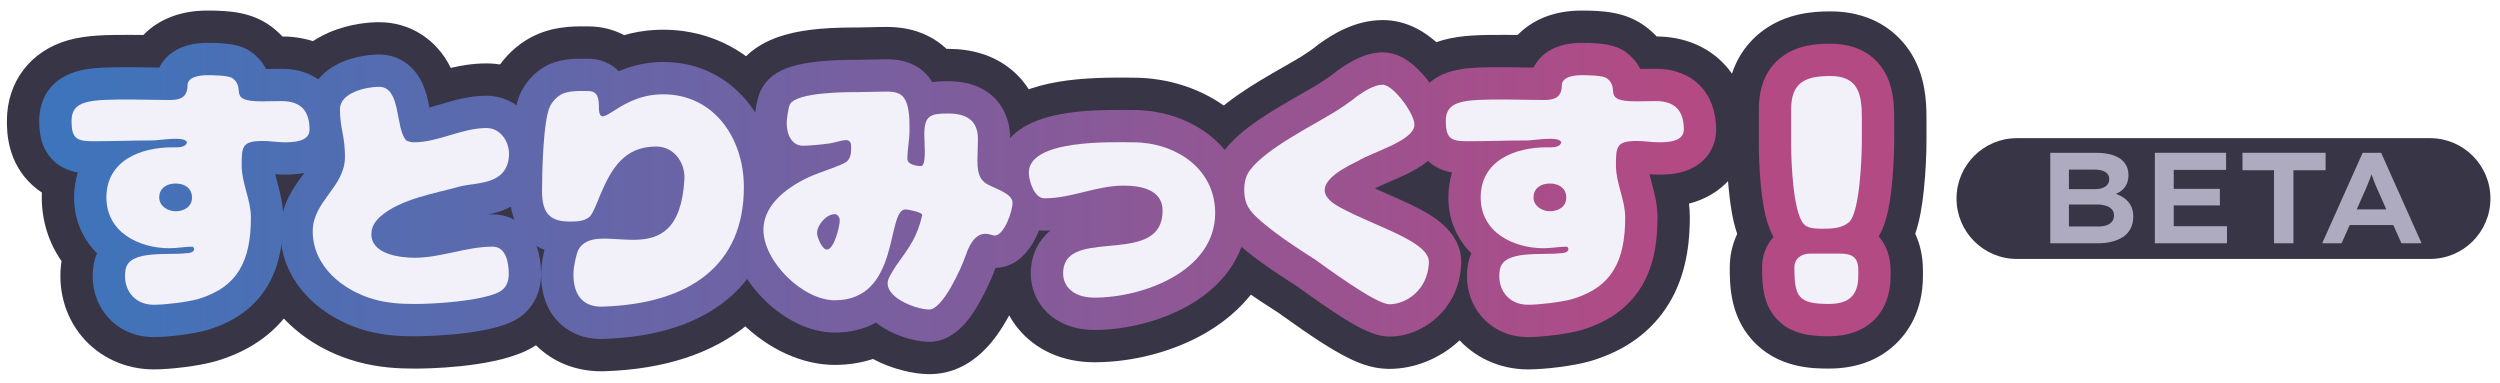
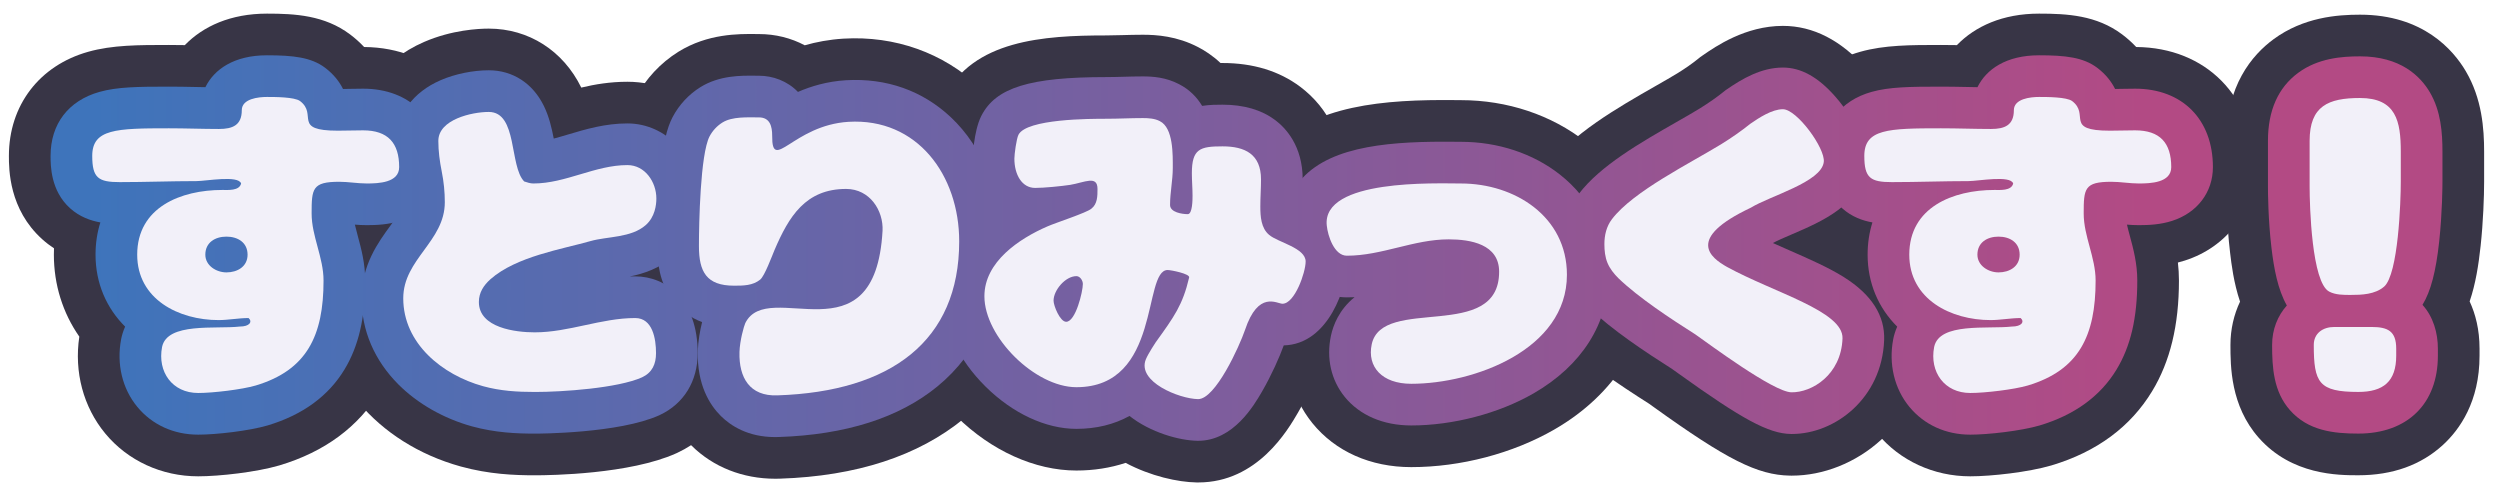
- <svg xmlns="http://www.w3.org/2000/svg" xmlns:xlink="http://www.w3.org/1999/xlink" id="_レイヤー_1" viewBox="0 0 1934.191 295.66">
+ <svg xmlns="http://www.w3.org/2000/svg" xmlns:xlink="http://www.w3.org/1999/xlink" id="_レイヤー_1" viewBox="0 0 1500 295.66">
  <defs>
    <style>.cls-1{fill:url(#_名称未設定グラデーション_11-5);}.cls-2{fill:#f2f0f9;}.cls-3{fill:url(#_名称未設定グラデーション_50);}.cls-4{fill:url(#_名称未設定グラデーション_11);}.cls-5{fill:url(#_名称未設定グラデーション_11-6);}.cls-6{fill:#aeabc0;}.cls-7{fill:url(#_名称未設定グラデーション_11-2);}.cls-8{fill:url(#_名称未設定グラデーション_11-3);}.cls-9{fill:#383546;}.cls-10{fill:url(#_名称未設定グラデーション_11-4);}</style>
    <linearGradient id="_名称未設定グラデーション_11" x1="55.342" y1="146.983" x2="1302.744" y2="146.983" gradientUnits="userSpaceOnUse">
      <stop offset="0" stop-color="#3e74bb" />
      <stop offset=".994" stop-color="#b34a84" />
    </linearGradient>
    <linearGradient id="_名称未設定グラデーション_11-2" y1="151.173" x2="1302.744" y2="151.173" xlink:href="#_名称未設定グラデーション_11" />
    <linearGradient id="_名称未設定グラデーション_11-3" x1="55.342" y1="153.823" x2="1302.744" y2="153.823" xlink:href="#_名称未設定グラデーション_11" />
    <linearGradient id="_名称未設定グラデーション_11-4" x1="55.342" y1="155.159" x2="1302.744" y2="155.159" xlink:href="#_名称未設定グラデーション_11" />
    <linearGradient id="_名称未設定グラデーション_11-5" x1="55.356" y1="170.148" x2="1302.739" y2="170.148" xlink:href="#_名称未設定グラデーション_11" />
    <linearGradient id="_名称未設定グラデーション_11-6" x1="55.334" y1="150.459" x2="1302.748" y2="150.459" xlink:href="#_名称未設定グラデーション_11" />
    <linearGradient id="_名称未設定グラデーション_50" x1="1385.771" y1="146.982" x2="1440.474" y2="146.982" gradientUnits="userSpaceOnUse">
      <stop offset="0" stop-color="#b34a84" />
      <stop offset="1" stop-color="#b34a84" />
    </linearGradient>
  </defs>
  <path d="M144.661,110.091c-1.635-5.11-21.052-1.431-26.775-1.431-15.329,0-30.658.613-45.988.613-12.876,0-16.556-2.453-16.556-15.738,0-16.148,14.308-16.556,45.988-16.556,10.016,0,20.03.408,30.046.408,8.176,0,13.694-2.248,13.694-11.241,0-6.949,10.015-7.972,15.125-7.972,4.496,0,16.556,0,19.825,2.453,10.833,8.176-4.905,17.782,22.688,17.782,4.906,0,10.016-.205,15.125-.205,14.921,0,21.666,7.562,21.666,22.075,0,9.401-12.468,9.81-19.417,9.81-5.519,0-11.037-1.022-16.556-1.022-16.148,0-16.556,4.088-16.556,19.009,0,13.694,7.153,26.366,7.153,40.265,0,33.111-10.016,53.755-40.674,62.953-8.38,2.452-25.754,4.496-34.542,4.496-15.534,0-24.527-12.672-21.666-27.593,3.066-14.92,32.09-10.628,46.602-12.264,5.928,0,7.767-2.861,5.314-5.109-5.928,0-12.264,1.227-17.986,1.227-23.914,0-48.85-12.468-48.85-39.243,0-28.41,26.162-38.835,51.098-38.835,3.271,0,10.22.613,11.241-3.883ZM135.872,163.436c6.541,0,12.673-3.475,12.673-10.628,0-7.358-5.928-10.833-12.673-10.833s-12.672,3.475-12.672,10.833c0,6.54,6.54,10.628,12.672,10.628Z" />
  <path d="M320.847,199.409c20.439,0,39.856-8.584,60.296-8.584,10.424,0,12.468,12.468,12.468,21.053,0,6.54-2.249,11.65-8.381,14.512-14.512,6.54-48.031,8.788-64.179,8.788-10.832,0-20.848-.612-31.271-3.475-24.322-6.744-47.828-25.549-47.828-52.732,0-23.505,24.936-34.134,24.936-57.639,0-6.132-.613-12.264-1.84-18.395s-2.044-12.263-2.044-18.395c0-12.877,20.234-17.374,30.25-17.374,17.373,0,12.264,32.499,21.257,41.696,1.839.613,3.679,1.227,5.519,1.227,19.417,0,36.995-11.037,56.412-11.037,10.628,0,17.373,10.22,17.373,20.03,0,3.883-.817,11.037-6.336,15.942-8.789,7.767-23.097,6.745-33.111,9.606-17.169,4.905-44.558,9.197-60.092,22.892-4.088,3.68-6.949,7.972-6.949,13.694,0,15.534,22.074,18.19,33.52,18.19Z" />
  <path d="M447.161,193.89c13.694-27.797,77.873,23.914,82.369-55.39.613-12.059-7.562-25.141-21.869-25.141-24.323,0-34.338,16.557-42.923,36.587-1.635,3.883-5.927,15.533-8.584,17.781-4.497,3.68-10.22,3.68-15.738,3.68-16.556,0-21.053-8.38-21.053-23.71,0-13.694.818-54.98,6.337-65.814,1.839-3.475,4.496-6.336,7.767-8.38,5.928-3.68,15.125-3.066,21.87-3.066s7.971,5.519,7.971,11.037c-.204,22.483,12.673-6.336,45.784-8.38,41.286-2.453,66.427,32.09,66.427,71.741,0,59.683-40.878,90.137-109.144,92.385-16.556.613-23.097-10.628-22.688-25.957.204-6.949,2.657-15.534,3.475-17.374Z" />
  <path d="M693.452,205.337c11.037-15.329,16.148-22.278,20.03-38.834.613-2.249-11.037-4.497-12.876-4.497-15.125,0-3.68,70.311-54.777,70.311-24.731,0-55.185-30.045-55.185-54.572,0-20.644,20.848-34.542,37.812-41.9,5.109-2.248,23.505-8.176,26.366-10.628,3.679-2.861,3.679-7.562,3.679-11.855,0-8.38-7.767-3.883-16.351-2.452-5.519.817-15.534,1.84-21.053,1.84-7.972,0-12.468-7.972-12.468-17.578,0-2.657,1.227-11.854,2.452-14.308,4.906-9.606,43.127-9.606,52.733-9.606,7.358,0,14.512-.408,21.87-.408,3.271,0,7.153.204,10.22,1.839,8.176,4.088,7.767,20.235,7.767,28.002,0,7.562-1.635,14.716-1.635,22.278,0,4.497,7.357,5.519,10.628,5.519,2.861,0,2.861-8.993,2.861-11.037,0-4.496-.408-8.993-.408-13.489,0-14.717,4.905-16.148,18.395-16.148s23.097,4.701,23.097,19.826c0,5.314-.409,10.833-.409,16.148,0,6.132.409,13.081,5.314,17.169,5.314,4.496,21.87,7.767,21.87,15.942,0,6.54-6.541,25.345-13.898,25.345-3.271,0-14.513-8.176-22.483,15.737-3.271,9.606-17.782,41.696-28.206,41.492-11.241-.205-36.791-10.424-31.271-23.914,1.431-3.475,5.927-10.22,5.927-10.22ZM639.697,193.073c5.723,0,10.016-18.19,10.016-22.688,0-2.044-1.636-4.701-3.884-4.701-6.541,0-13.694,8.381-13.694,14.717,0,3.065,3.884,12.672,7.562,12.672Z" />
  <path d="M869.229,143.61c-21.052,0-40.06,9.812-61.112,9.812-7.562,0-11.446-11.855-12.06-18.191-2.861-28.001,65.609-25.14,80.53-25.14,32.294,0,63.565,19.826,63.565,54.776,0,44.967-55.799,65.405-93.406,65.405-17.578,0-26.571-10.22-23.71-23.709,6.337-29.433,76.442-1.022,76.442-43.535,0-16.556-17.169-19.418-30.25-19.418Z" />
  <path d="M1036.217,160.166c28.411,15.534,69.902,26.571,69.289,42.923-.817,21.87-18.395,32.498-30.658,32.294-10.833-.205-49.463-29.023-57.639-34.747-14.512-9.197-34.134-22.074-46.192-33.725-2.657-2.657-5.11-5.723-6.541-9.197s-1.839-7.358-1.839-11.241c0-5.314,1.226-10.629,4.496-14.921,12.672-16.76,47.215-33.725,65.814-45.171,5.927-3.679,11.854-7.767,17.169-12.059,5.314-3.68,13.081-8.789,19.621-8.789,8.38,0,25.549,23.505,24.527,31.681-1.431,12.06-32.09,20.234-43.74,27.389-39.447,18.6-24.118,30.045-14.308,35.563Z" />
  <path d="M1207.907,110.091c-1.635-5.11-21.053-1.431-26.775-1.431-15.329,0-30.659.613-45.988.613-12.877,0-16.556-2.453-16.556-15.738,0-16.148,14.308-16.556,45.988-16.556,10.015,0,20.03.408,30.046.408,8.175,0,13.693-2.248,13.693-11.241,0-6.949,10.016-7.972,15.125-7.972,4.497,0,16.556,0,19.826,2.453,10.833,8.176-4.905,17.782,22.688,17.782,4.905,0,10.016-.205,15.125-.205,14.921,0,21.666,7.562,21.666,22.075,0,9.401-12.468,9.81-19.418,9.81-5.519,0-11.037-1.022-16.556-1.022-16.146,0-16.556,4.088-16.556,19.009,0,13.694,7.154,26.366,7.154,40.265,0,33.111-10.016,53.755-40.674,62.953-8.381,2.452-25.754,4.496-34.543,4.496-15.533,0-24.526-12.672-21.665-27.593,3.065-14.92,32.09-10.628,46.602-12.264,5.927,0,7.767-2.861,5.314-5.109-5.927,0-12.263,1.227-17.986,1.227-23.913,0-48.85-12.468-48.85-39.243,0-28.41,26.162-38.835,51.099-38.835,3.269,0,10.219.613,11.241-3.883ZM1199.117,163.436c6.541,0,12.673-3.475,12.673-10.628,0-7.358-5.928-10.833-12.673-10.833s-12.672,3.475-12.672,10.833c0,6.54,6.54,10.628,12.672,10.628Z" />
  <path class="cls-9" d="M118.908,285.791c-21.936,0-42.264-9.373-55.772-25.717-13.139-15.898-18.724-36.91-15.546-58.094-9.888-14.161-15.268-31.111-15.268-49.172,0-1.282.026-2.558.079-3.826-2.383-1.557-4.742-3.35-7.037-5.413C5.342,125.57,5.342,101.459,5.342,93.535c0-30.273,18.229-54.209,47.572-62.465,14.541-4.091,30.239-4.091,48.416-4.091,3.248,0,6.437.038,9.567.091,10.937-11.285,27.459-18.895,49.298-18.895,16.813,0,34.51.962,49.833,12.459l.112.085c3.062,2.311,5.843,4.809,8.342,7.488,41.849.303,71.017,29.855,71.017,72.073,0,25.899-16.424,47.898-41.841,56.045-1.401.449-2.79.845-4.164,1.195.392,3.423.63,7.037.63,10.821,0,26.808-5.262,48.518-16.086,66.368-12.988,21.42-33.249,36.384-60.219,44.476l-.326.097c-13.738,4.021-35.916,6.509-48.584,6.509ZM200.254,28.345h.002-.002Z" />
  <path class="cls-9" d="M321.051,285.178c-12.539,0-27.633-.625-44.511-5.26l-.121-.033c-50.523-14.009-84.468-54.563-84.468-100.914,0-28.071,13.831-47.003,22.095-58.315.818-1.12,1.796-2.459,2.623-3.635-.144-1.411-.36-2.831-.649-4.277-2.029-10.144-3.015-19.368-3.015-28.202,0-25.936,15.511-48.14,41.493-59.395,16.623-7.201,32.642-7.979,38.757-7.979,23.923,0,44.66,13.223,55.511,35.385,8.193-1.963,17.411-3.499,27.677-3.499,37.15,0,67.373,31.415,67.373,70.03,0,16.981-5.303,32.544-15.124,44.879,3.353,4.274,6.211,9.063,8.48,14.305,4.273,9.871,6.44,21.18,6.44,33.61,0,26.577-13.921,48.941-37.238,59.821l-.599.275c-27.885,12.566-75.467,13.203-84.723,13.203Z" />
  <path class="cls-9" d="M465.177,287.244c-19.489,0-37.228-6.987-50.225-19.852-10.125-10.021-22.03-28.124-21.247-57.462l.003-.134c.037-1.261.105-2.538.202-3.824-3.778-3.124-6.861-6.407-9.345-9.526-15.202-19.094-15.202-41.413-15.202-48.748,0-65.376,8.562-82.183,11.785-88.51l.359-.691c5.939-11.223,14.744-20.695,25.46-27.393l.129-.08c17.564-10.903,36.202-10.705,46.217-10.602.698.008,1.375.016,2.023.016,9.921,0,19.294,2.365,27.502,6.737,6.923-1.98,14.66-3.46,23.172-3.985l.115-.007c30.803-1.824,59.768,8.473,81.561,29.01,24.043,22.656,37.831,56.423,37.831,92.644,0,55.946-25.72,88.75-47.296,106.416-27.276,22.334-64.342,34.426-110.169,35.94-.963.034-1.922.051-2.877.051Z" />
  <path class="cls-9" d="M718.998,289.472c-.392,0-.784-.004-1.18-.012-11.021-.201-27.323-3.687-42.448-11.737-9.187,3.03-19.092,4.593-29.541,4.593-24.846,0-51.092-11.854-72.009-32.522-21.084-20.832-33.176-47.094-33.176-72.051,0-20.923,7.891-40.23,22.53-56.446-2.995-8.109-4.543-16.939-4.543-26.128,0-.212.088-21.371,7.724-36.654l.2-.396c17.373-34.016,59.314-36.864,97.262-36.864,2.976,0,6.159-.09,9.529-.185,3.913-.109,7.958-.224,12.341-.224,8.168,0,20.459.78,33.261,7.464,3.82,1.976,8.595,5.006,13.367,9.501.417-.001.817-.001,1.2-.001,18.327,0,34.007,4.791,46.607,14.241,17.082,12.812,26.489,32.552,26.489,55.585,0,.29-.001.579-.002.866.394.268.789.541,1.185.82,16.265,11.492,25.593,28.831,25.593,47.572,0,15.422-6.166,30.405-8.816,36.131-9.991,21.58-24.148,31.423-36.193,35.818-2.719,6.001-5.996,12.538-9.552,18.661-6.059,10.438-24.364,41.966-59.826,41.966ZM794.707,213.043s0,.001-.001.003c0-.001.001-.003.001-.003ZM806.215,124.939v.006-.006Z" />
  <path class="cls-9" d="M846.746,280.272c-24.465,0-45.539-9.382-59.34-26.418-12.85-15.861-17.691-36.88-13.282-57.666l.032-.149c.235-1.094.497-2.176.783-3.247-15.582-11.054-26.408-29.906-28.639-52.624-1.853-18.524,4.045-36.302,16.615-50.071,24.806-27.174,67.683-30.487,110.298-30.034,1.329.015,2.466.028,3.373.028,27.759,0,54.326,8.873,74.807,24.983,24.994,19.661,38.759,47.999,38.759,79.793,0,37.957-21.019,71.819-57.666,92.904-24.855,14.3-56.105,22.501-85.74,22.501Z" />
  <path class="cls-9" d="M1075.157,285.385c-.383,0-.759-.004-1.141-.01l-.114-.002c-19.448-.368-37.742-9.577-81.56-41.057-1.163-.836-2.164-1.556-2.966-2.126-18.087-11.49-38.365-25.084-53.101-39.321l-.614-.604c-7.799-7.799-13.659-16.384-17.42-25.516-3.772-9.16-5.604-19.064-5.604-30.278,0-16.903,5.067-32.508,14.657-45.135,15.987-21.107,42.665-36.357,66.204-49.815,4.967-2.84,9.659-5.521,13.171-7.68,4.566-2.839,8.726-5.749,12.032-8.42l1.434-1.158,1.515-1.049c7.642-5.292,25.535-17.684,48.088-17.684,18.14,0,34.959,8.634,49.992,25.662,10.418,11.8,27.383,35.52,24.175,62.012-1.413,11.733-6.985,27.764-24.602,41.695.106.065.213.133.318.198,30.764,19.276,36.476,43.193,35.851,59.862-1.867,49.961-42.912,80.419-80.314,80.423Z" />
  <path class="cls-9" d="M1182.153,285.791c-21.936,0-42.264-9.373-55.77-25.717-13.139-15.898-18.725-36.909-15.547-58.093-9.888-14.161-15.269-31.112-15.269-49.173,0-1.282.026-2.558.078-3.826-2.383-1.558-4.741-3.35-7.037-5.414-20.02-17.999-20.02-42.11-20.02-50.033,0-30.273,18.229-54.209,47.572-62.465,14.542-4.091,30.239-4.091,48.416-4.091,3.247,0,6.436.038,9.566.091,10.937-11.285,27.458-18.895,49.298-18.895,16.811,0,34.506.962,49.828,12.455l.118.089c3.062,2.311,5.844,4.809,8.342,7.488,41.849.303,71.017,29.855,71.017,72.073,0,25.899-16.424,47.898-41.842,56.045-1.4.449-2.79.845-4.163,1.194.392,3.424.63,7.037.63,10.822,0,26.808-5.262,48.518-16.086,66.368-12.988,21.42-33.249,36.384-60.22,44.476l-.327.098c-13.739,4.019-35.916,6.508-48.584,6.508ZM1263.499,28.345h.001-.001Z" />
  <path d="M1385.77,84.536c0-20.982,11.241-25.729,30.225-25.729,21.731,0,24.48,13.988,24.48,32.223v17.984c0,11.99-1.499,55.453-9.992,62.946-5.495,4.746-13.488,4.996-20.232,4.996-4.246,0-8.992,0-12.739-1.999-10.491-5.495-11.74-51.456-11.74-62.946v-27.476ZM1422.989,196.191c9.741,0,14.737,2.498,14.737,12.988v4.247c0,15.486-7.743,21.731-22.73,21.731-23.73,0-26.727-5.496-26.727-28.227,0-6.994,5.495-10.74,12.24-10.74h22.48Z" />
  <path class="cls-9" d="M1414.995,285.157c-11.943,0-39.914,0-59.77-22.527-16.956-19.237-16.956-42.956-16.956-55.699,0-9.334,2.053-18.112,5.752-25.94-3.831-11.465-5.142-22.451-5.963-29.335-2.177-18.255-2.287-36.226-2.287-39.643v-27.477c0-33.194,15.435-51.506,28.383-61.022,17.936-13.183,38.177-14.707,51.842-14.707,37.848,0,56.01,21.234,63.467,33.893,9.76,16.564,11.012,34.529,11.012,48.33v17.984c0,8.803-.55,24.175-2.1,38.527-1.224,11.332-2.993,22.769-6.585,33.312,3.481,7.501,5.936,16.856,5.936,28.324v4.248c0,27.582-11.927,44.32-21.932,53.506-13.173,12.093-30.265,18.225-50.799,18.225Z" />
  <path d="M144.661,110.091c-1.635-5.11-21.052-1.431-26.775-1.431-15.329,0-30.658.613-45.988.613-12.876,0-16.556-2.453-16.556-15.738,0-16.148,14.308-16.556,45.988-16.556,10.016,0,20.03.408,30.046.408,8.176,0,13.694-2.248,13.694-11.241,0-6.949,10.015-7.972,15.125-7.972,4.496,0,16.556,0,19.825,2.453,10.833,8.176-4.905,17.782,22.688,17.782,4.906,0,10.016-.205,15.125-.205,14.921,0,21.666,7.562,21.666,22.075,0,9.401-12.468,9.81-19.417,9.81-5.519,0-11.037-1.022-16.556-1.022-16.148,0-16.556,4.088-16.556,19.009,0,13.694,7.153,26.366,7.153,40.265,0,33.111-10.016,53.755-40.674,62.953-8.38,2.452-25.754,4.496-34.542,4.496-15.534,0-24.527-12.672-21.666-27.593,3.066-14.92,32.09-10.628,46.602-12.264,5.928,0,7.767-2.861,5.314-5.109-5.928,0-12.264,1.227-17.986,1.227-23.914,0-48.85-12.468-48.85-39.243,0-28.41,26.162-38.835,51.098-38.835,3.271,0,10.22.613,11.241-3.883ZM135.872,163.436c6.541,0,12.673-3.475,12.673-10.628,0-7.358-5.928-10.833-12.673-10.833s-12.672,3.475-12.672,10.833c0,6.54,6.54,10.628,12.672,10.628Z" />
  <path d="M320.847,199.409c20.439,0,39.856-8.584,60.296-8.584,10.424,0,12.468,12.468,12.468,21.053,0,6.54-2.249,11.65-8.381,14.512-14.512,6.54-48.031,8.788-64.179,8.788-10.832,0-20.848-.612-31.271-3.475-24.322-6.744-47.828-25.549-47.828-52.732,0-23.505,24.936-34.134,24.936-57.639,0-6.132-.613-12.264-1.84-18.395s-2.044-12.263-2.044-18.395c0-12.877,20.234-17.374,30.25-17.374,17.373,0,12.264,32.499,21.257,41.696,1.839.613,3.679,1.227,5.519,1.227,19.417,0,36.995-11.037,56.412-11.037,10.628,0,17.373,10.22,17.373,20.03,0,3.883-.817,11.037-6.336,15.942-8.789,7.767-23.097,6.745-33.111,9.606-17.169,4.905-44.558,9.197-60.092,22.892-4.088,3.68-6.949,7.972-6.949,13.694,0,15.534,22.074,18.19,33.52,18.19Z" />
  <path d="M447.161,193.89c13.694-27.797,77.873,23.914,82.369-55.39.613-12.059-7.562-25.141-21.869-25.141-24.323,0-34.338,16.557-42.923,36.587-1.635,3.883-5.927,15.533-8.584,17.781-4.497,3.68-10.22,3.68-15.738,3.68-16.556,0-21.053-8.38-21.053-23.71,0-13.694.818-54.98,6.337-65.814,1.839-3.475,4.496-6.336,7.767-8.38,5.928-3.68,15.125-3.066,21.87-3.066s7.971,5.519,7.971,11.037c-.204,22.483,12.673-6.336,45.784-8.38,41.286-2.453,66.427,32.09,66.427,71.741,0,59.683-40.878,90.137-109.144,92.385-16.556.613-23.097-10.628-22.688-25.957.204-6.949,2.657-15.534,3.475-17.374Z" />
  <path d="M693.452,205.337c11.037-15.329,16.148-22.278,20.03-38.834.613-2.249-11.037-4.497-12.876-4.497-15.125,0-3.68,70.311-54.777,70.311-24.731,0-55.185-30.045-55.185-54.572,0-20.644,20.848-34.542,37.812-41.9,5.109-2.248,23.505-8.176,26.366-10.628,3.679-2.861,3.679-7.562,3.679-11.855,0-8.38-7.767-3.883-16.351-2.452-5.519.817-15.534,1.84-21.053,1.84-7.972,0-12.468-7.972-12.468-17.578,0-2.657,1.227-11.854,2.452-14.308,4.906-9.606,43.127-9.606,52.733-9.606,7.358,0,14.512-.408,21.87-.408,3.271,0,7.153.204,10.22,1.839,8.176,4.088,7.767,20.235,7.767,28.002,0,7.562-1.635,14.716-1.635,22.278,0,4.497,7.357,5.519,10.628,5.519,2.861,0,2.861-8.993,2.861-11.037,0-4.496-.408-8.993-.408-13.489,0-14.717,4.905-16.148,18.395-16.148s23.097,4.701,23.097,19.826c0,5.314-.409,10.833-.409,16.148,0,6.132.409,13.081,5.314,17.169,5.314,4.496,21.87,7.767,21.87,15.942,0,6.54-6.541,25.345-13.898,25.345-3.271,0-14.513-8.176-22.483,15.737-3.271,9.606-17.782,41.696-28.206,41.492-11.241-.205-36.791-10.424-31.271-23.914,1.431-3.475,5.927-10.22,5.927-10.22ZM639.697,193.073c5.723,0,10.016-18.19,10.016-22.688,0-2.044-1.636-4.701-3.884-4.701-6.541,0-13.694,8.381-13.694,14.717,0,3.065,3.884,12.672,7.562,12.672Z" />
  <path d="M869.229,143.61c-21.052,0-40.06,9.812-61.112,9.812-7.562,0-11.446-11.855-12.06-18.191-2.861-28.001,65.609-25.14,80.53-25.14,32.294,0,63.565,19.826,63.565,54.776,0,44.967-55.799,65.405-93.406,65.405-17.578,0-26.571-10.22-23.71-23.709,6.337-29.433,76.442-1.022,76.442-43.535,0-16.556-17.169-19.418-30.25-19.418Z" />
  <path d="M1036.217,160.166c28.411,15.534,69.902,26.571,69.289,42.923-.817,21.87-18.395,32.498-30.658,32.294-10.833-.205-49.463-29.023-57.639-34.747-14.512-9.197-34.134-22.074-46.192-33.725-2.657-2.657-5.11-5.723-6.541-9.197s-1.839-7.358-1.839-11.241c0-5.314,1.226-10.629,4.496-14.921,12.672-16.76,47.215-33.725,65.814-45.171,5.927-3.679,11.854-7.767,17.169-12.059,5.314-3.68,13.081-8.789,19.621-8.789,8.38,0,25.549,23.505,24.527,31.681-1.431,12.06-32.09,20.234-43.74,27.389-39.447,18.6-24.118,30.045-14.308,35.563Z" />
  <path d="M1207.907,110.091c-1.635-5.11-21.053-1.431-26.775-1.431-15.329,0-30.659.613-45.988.613-12.877,0-16.556-2.453-16.556-15.738,0-16.148,14.308-16.556,45.988-16.556,10.015,0,20.03.408,30.046.408,8.175,0,13.693-2.248,13.693-11.241,0-6.949,10.016-7.972,15.125-7.972,4.497,0,16.556,0,19.826,2.453,10.833,8.176-4.905,17.782,22.688,17.782,4.905,0,10.016-.205,15.125-.205,14.921,0,21.666,7.562,21.666,22.075,0,9.401-12.468,9.81-19.418,9.81-5.519,0-11.037-1.022-16.556-1.022-16.146,0-16.556,4.088-16.556,19.009,0,13.694,7.154,26.366,7.154,40.265,0,33.111-10.016,53.755-40.674,62.953-8.381,2.452-25.754,4.496-34.543,4.496-15.533,0-24.526-12.672-21.665-27.593,3.065-14.92,32.09-10.628,46.602-12.264,5.927,0,7.767-2.861,5.314-5.109-5.927,0-12.263,1.227-17.986,1.227-23.913,0-48.85-12.468-48.85-39.243,0-28.41,26.162-38.835,51.099-38.835,3.269,0,10.219.613,11.241-3.883ZM1199.117,163.436c6.541,0,12.673-3.475,12.673-10.628,0-7.358-5.928-10.833-12.673-10.833s-12.672,3.475-12.672,10.833c0,6.54,6.54,10.628,12.672,10.628Z" />
  <path class="cls-4" d="M118.908,260.791c-14.668,0-27.631-5.911-36.501-16.644-9.034-10.932-12.576-25.751-9.718-40.657l.065-.325c.378-1.839,1.068-4.363,2.319-7.185-11.211-11.159-17.751-26.091-17.751-43.172,0-6.887.995-13.365,2.893-19.36-5.816-1.023-12.409-3.32-18.137-8.471-11.736-10.55-11.736-25.729-11.736-31.442,0-19.156,10.695-33.152,29.343-38.398,10.465-2.944,22.715-3.157,41.645-3.157,5.263,0,10.483.106,15.532.209,2.169.045,4.285.088,6.373.122,5.264-10.75,17.235-19.136,36.959-19.136,15.765,0,26.518,1.22,34.829,7.456,5.349,4.036,8.685,8.535,10.792,12.754,1.227-.019,2.492-.044,3.794-.07,2.649-.054,5.388-.109,8.222-.109,28.349,0,46.666,18.479,46.666,47.075,0,15.047-9.377,27.399-24.472,32.237-7.073,2.268-14.052,2.573-19.945,2.573-2.547,0-4.936-.139-7.157-.315.484,2.127,1.102,4.414,1.736,6.762,2.092,7.739,4.462,16.511,4.462,26.805,0,22.413-3.96,39.384-12.463,53.406-9.681,15.965-25.166,27.233-46.027,33.492l-.163.049c-11.081,3.242-30.798,5.502-41.563,5.502ZM171.091,83.687h0ZM196.906,53.107l.001.001c0-.001-.001-.001-.001-.001ZM132.23,52.36h-.002.002Z" />
  <path class="cls-7" d="M321.051,260.178c-10.873,0-23.877-.519-37.891-4.367-16.985-4.709-32.632-13.638-44.118-25.156-14.452-14.493-22.09-32.365-22.09-51.684,0-19.912,9.988-33.584,17.281-43.567,4.747-6.496,7.655-10.651,7.655-14.071,0-4.46-.456-9-1.354-13.492-1.702-8.509-2.53-16.13-2.53-23.298,0-15.891,9.634-29.179,26.431-36.456,8.554-3.705,19.328-5.918,28.819-5.918,14.406,0,26.477,7.837,33.117,21.501,3.132,6.443,4.669,13.24,5.879,19.48,2.791-.729,5.733-1.606,8.838-2.533,10.31-3.075,21.995-6.561,35.353-6.561,23.365,0,42.373,20.2,42.373,45.03,0,13.889-5.23,26.186-14.727,34.628-8.334,7.364-17.792,10.47-26.202,12.167,1.079-.035,2.165-.054,3.257-.054,18.65,0,37.468,14.24,37.468,46.053,0,16.855-8.313,30.402-22.809,37.167l-.3.137c-24.122,10.871-72.407,10.996-74.451,10.996ZM310.635,186.459h0ZM371.483,115.879h-.001.001Z" />
  <path class="cls-8" d="M465.078,262.246c-16.284,0-26.642-6.785-32.54-12.622-6.615-6.547-14.387-18.633-13.842-39.026.172-5.852,1.268-12.132,2.566-17.344-6.889-2.57-12.62-6.705-17.138-12.38-8.748-10.987-9.76-24.196-9.76-33.176,0-4.308.084-19.61,1.155-35.647,1.761-26.364,4.985-35.78,7.906-41.515l.18-.347c3.881-7.334,9.627-13.52,16.613-17.886,11.452-7.109,24.318-6.974,32.833-6.883.788.008,1.554.017,2.287.017,8.367,0,17.071,3.132,23.434,9.717,7.818-3.398,17.435-6.311,28.781-7.012,24.264-1.438,46.02,6.252,62.991,22.244,19.05,17.952,29.976,45.088,29.976,74.449,0,36.537-13.187,66.647-38.134,87.073-22.925,18.771-54.935,28.965-95.138,30.296-.734.027-1.458.04-2.169.04ZM438.387,146.28h0ZM488.327,82.9h0ZM488.327,82.9h0Z" />
  <path class="cls-10" d="M718.924,264.471c-.205,0-.41-.002-.616-.006-10.832-.197-28.05-4.977-40.601-14.898-9.261,5.117-19.977,7.748-31.877,7.748-18.32,0-38.162-9.224-54.438-25.305-16.363-16.168-25.748-35.947-25.748-54.268,0-19.596,10.431-37.566,29.326-51.499-7.065-7.65-11.34-18.571-11.34-31.075,0-.153.46-16.217,5.088-25.48l.1-.198c8.65-16.938,28.977-23.235,74.998-23.235,3.328,0,6.682-.095,10.232-.194,3.74-.105,7.607-.214,11.638-.214,5.989,0,13.846.53,21.695,4.628,6.323,3.233,10.771,7.856,13.898,13.058,4.655-.722,8.949-.722,12.233-.722,12.797,0,23.431,3.109,31.607,9.241,6.158,4.619,16.489,15.384,16.489,35.585,0,3.129-.113,6.123-.223,9.018-.086,2.279-.168,4.445-.184,6.443,3.698,1.672,8.055,3.741,12.163,6.644,13.067,9.233,15.019,20.977,15.019,27.154,0,14.68-10.985,49.691-38.134,50.336-2.448,6.828-7.378,17.957-13.047,27.723-4.707,8.108-17.136,29.517-38.28,29.517ZM772.61,201.438h0s-.001,0,0,0ZM656.631,176.121v.001-.001ZM689.179,160.638c-.029.121-.057.24-.085.36.016-.068.032-.136.048-.204l.036-.156ZM758.45,155.63h0ZM731.576,106.927v.001-.001ZM678.479,95.959c.06.089.119.178.178.269-.002-.09-.003-.182-.004-.273-.058.002-.116.004-.173.005ZM687.307,95.898h0Z" />
  <path class="cls-1" d="M846.746,255.272c-16.777,0-30.952-6.093-39.914-17.155-8.2-10.121-11.131-23.17-8.252-36.741,1.304-6.054,4.787-15.508,14.151-23.067-1.522.074-3.059.113-4.615.113-21.645,0-34.961-20.485-36.938-40.736-1.138-11.367,2.483-22.278,10.202-30.734,18.177-19.911,54.756-22.28,91.564-21.89,1.435.016,2.663.029,3.643.029,22.178,0,43.256,6.973,59.35,19.633,18.84,14.82,29.216,36.18,29.216,60.144,0,29.191-16.028,54.489-45.133,71.234-20.864,12.004-48.256,19.171-73.273,19.171ZM878.627,169.737l.001.001-.001-.001Z" />
  <path class="cls-5" d="M1075.202,260.385c-.259,0-.513-.002-.77-.007-13.303-.251-29.061-8.748-67.504-36.365-1.47-1.056-2.695-1.938-3.614-2.587-16.191-10.274-36.319-23.64-49.668-36.536l-.307-.302c-5.529-5.529-9.448-11.207-11.98-17.356-2.504-6.082-3.722-12.873-3.722-20.76,0-11.423,3.323-21.821,9.611-30.073,12.837-16.979,37.18-30.895,58.658-43.173,5.181-2.962,10.074-5.76,13.938-8.137,5.46-3.39,10.388-6.844,14.565-10.217l.717-.579.757-.524c9.451-6.545,20.865-13.236,33.855-13.236,10.807,0,21.028,5.629,31.251,17.208,6.146,6.962,20.185,25.005,18.102,42.423-2.701,22.746-25.733,32.621-44.241,40.557-4.033,1.73-9.03,3.872-11.1,5.1,3.373,1.524,6.809,3.03,10.2,4.518,11.892,5.213,23.123,10.137,32.397,15.948,16.569,10.382,24.692,23.08,24.143,37.739-1.309,35.01-29.561,56.357-55.286,56.36ZM1078.938,210.868h0ZM1074.948,210.396h0ZM987.776,148.728h0ZM987.091,146.607c-.005.007-.011.015-.017.021.006-.007.011-.014.017-.021ZM1069.8,100.322h0ZM1072.064,90.267h0Z" />
  <path class="cls-4" d="M1182.153,260.791c-14.667,0-27.63-5.91-36.5-16.643-9.034-10.932-12.576-25.751-9.718-40.658l.065-.323c.378-1.84,1.068-4.364,2.319-7.186-11.212-11.158-17.752-26.091-17.752-43.172,0-6.887.995-13.365,2.893-19.36-5.816-1.024-12.409-3.321-18.138-8.471-11.734-10.55-11.734-25.729-11.734-31.442,0-19.156,10.695-33.152,29.343-38.398,10.466-2.944,22.715-3.157,41.645-3.157,5.262,0,10.482.106,15.531.209,2.169.045,4.285.088,6.373.122,5.265-10.75,17.235-19.136,36.96-19.136,15.764,0,26.516,1.22,34.827,7.454,5.35,4.037,8.688,8.536,10.795,12.756,1.227-.019,2.491-.044,3.794-.07,2.649-.054,5.389-.109,8.223-.109,28.349,0,46.666,18.479,46.666,47.075,0,15.047-9.377,27.399-24.473,32.238-7.073,2.267-14.052,2.572-19.945,2.572-2.547,0-4.936-.139-7.156-.315.483,2.126,1.102,4.414,1.736,6.761,2.092,7.739,4.463,16.512,4.463,26.806,0,22.413-3.96,39.384-12.463,53.406-9.681,15.965-25.166,27.233-46.026,33.492l-.164.049c-11.082,3.242-30.799,5.502-41.563,5.502ZM1234.335,83.687h.001-.001ZM1260.152,53.107s0,.001.001.001l-.001-.001ZM1195.475,52.36h-.001.001Z" />
  <path class="cls-2" d="M144.661,110.091c-1.635-5.11-21.052-1.431-26.775-1.431-15.329,0-30.658.613-45.988.613-12.876,0-16.556-2.453-16.556-15.738,0-16.148,14.308-16.556,45.988-16.556,10.016,0,20.03.408,30.046.408,8.176,0,13.694-2.248,13.694-11.241,0-6.949,10.015-7.972,15.125-7.972,4.496,0,16.556,0,19.825,2.453,10.833,8.176-4.905,17.782,22.688,17.782,4.906,0,10.016-.205,15.125-.205,14.921,0,21.666,7.562,21.666,22.075,0,9.401-12.468,9.81-19.417,9.81-5.519,0-11.037-1.022-16.556-1.022-16.148,0-16.556,4.088-16.556,19.009,0,13.694,7.153,26.366,7.153,40.265,0,33.111-10.016,53.755-40.674,62.953-8.38,2.452-25.754,4.496-34.542,4.496-15.534,0-24.527-12.672-21.666-27.593,3.066-14.92,32.09-10.628,46.602-12.264,5.928,0,7.767-2.861,5.314-5.109-5.928,0-12.264,1.227-17.986,1.227-23.914,0-48.85-12.468-48.85-39.243,0-28.41,26.162-38.835,51.098-38.835,3.271,0,10.22.613,11.241-3.883ZM135.872,163.436c6.541,0,12.673-3.475,12.673-10.628,0-7.358-5.928-10.833-12.673-10.833s-12.672,3.475-12.672,10.833c0,6.54,6.54,10.628,12.672,10.628Z" />
  <path class="cls-2" d="M320.847,199.409c20.439,0,39.856-8.584,60.296-8.584,10.424,0,12.468,12.468,12.468,21.053,0,6.54-2.249,11.65-8.381,14.512-14.512,6.54-48.031,8.788-64.179,8.788-10.832,0-20.848-.612-31.271-3.475-24.322-6.744-47.828-25.549-47.828-52.732,0-23.505,24.936-34.134,24.936-57.639,0-6.132-.613-12.264-1.84-18.395s-2.044-12.263-2.044-18.395c0-12.877,20.234-17.374,30.25-17.374,17.373,0,12.264,32.499,21.257,41.696,1.839.613,3.679,1.227,5.519,1.227,19.417,0,36.995-11.037,56.412-11.037,10.628,0,17.373,10.22,17.373,20.03,0,3.883-.817,11.037-6.336,15.942-8.789,7.767-23.097,6.745-33.111,9.606-17.169,4.905-44.558,9.197-60.092,22.892-4.088,3.68-6.949,7.972-6.949,13.694,0,15.534,22.074,18.19,33.52,18.19Z" />
  <path class="cls-2" d="M447.161,193.89c13.694-27.797,77.873,23.914,82.369-55.39.613-12.059-7.562-25.141-21.869-25.141-24.323,0-34.338,16.557-42.923,36.587-1.635,3.883-5.927,15.533-8.584,17.781-4.497,3.68-10.22,3.68-15.738,3.68-16.556,0-21.053-8.38-21.053-23.71,0-13.694.818-54.98,6.337-65.814,1.839-3.475,4.496-6.336,7.767-8.38,5.928-3.68,15.125-3.066,21.87-3.066s7.971,5.519,7.971,11.037c-.204,22.483,12.673-6.336,45.784-8.38,41.286-2.453,66.427,32.09,66.427,71.741,0,59.683-40.878,90.137-109.144,92.385-16.556.613-23.097-10.628-22.688-25.957.204-6.949,2.657-15.534,3.475-17.374Z" />
  <path class="cls-2" d="M693.452,205.337c11.037-15.329,16.148-22.278,20.03-38.834.613-2.249-11.037-4.497-12.876-4.497-15.125,0-3.68,70.311-54.777,70.311-24.731,0-55.185-30.045-55.185-54.572,0-20.644,20.848-34.542,37.812-41.9,5.109-2.248,23.505-8.176,26.366-10.628,3.679-2.861,3.679-7.562,3.679-11.855,0-8.38-7.767-3.883-16.351-2.452-5.519.817-15.534,1.84-21.053,1.84-7.972,0-12.468-7.972-12.468-17.578,0-2.657,1.227-11.854,2.452-14.308,4.906-9.606,43.127-9.606,52.733-9.606,7.358,0,14.512-.408,21.87-.408,3.271,0,7.153.204,10.22,1.839,8.176,4.088,7.767,20.235,7.767,28.002,0,7.562-1.635,14.716-1.635,22.278,0,4.497,7.357,5.519,10.628,5.519,2.861,0,2.861-8.993,2.861-11.037,0-4.496-.408-8.993-.408-13.489,0-14.717,4.905-16.148,18.395-16.148s23.097,4.701,23.097,19.826c0,5.314-.409,10.833-.409,16.148,0,6.132.409,13.081,5.314,17.169,5.314,4.496,21.87,7.767,21.87,15.942,0,6.54-6.541,25.345-13.898,25.345-3.271,0-14.513-8.176-22.483,15.737-3.271,9.606-17.782,41.696-28.206,41.492-11.241-.205-36.791-10.424-31.271-23.914,1.431-3.475,5.927-10.22,5.927-10.22ZM639.697,193.073c5.723,0,10.016-18.19,10.016-22.688,0-2.044-1.636-4.701-3.884-4.701-6.541,0-13.694,8.381-13.694,14.717,0,3.065,3.884,12.672,7.562,12.672Z" />
  <path class="cls-2" d="M869.229,143.61c-21.052,0-40.06,9.812-61.112,9.812-7.562,0-11.446-11.855-12.06-18.191-2.861-28.001,65.609-25.14,80.53-25.14,32.294,0,63.565,19.826,63.565,54.776,0,44.967-55.799,65.405-93.406,65.405-17.578,0-26.571-10.22-23.71-23.709,6.337-29.433,76.442-1.022,76.442-43.535,0-16.556-17.169-19.418-30.25-19.418Z" />
  <path class="cls-2" d="M1036.217,160.166c28.411,15.534,69.902,26.571,69.289,42.923-.817,21.87-18.395,32.498-30.658,32.294-10.833-.205-49.463-29.023-57.639-34.747-14.512-9.197-34.134-22.074-46.192-33.725-2.657-2.657-5.11-5.723-6.541-9.197s-1.839-7.358-1.839-11.241c0-5.314,1.226-10.629,4.496-14.921,12.672-16.76,47.215-33.725,65.814-45.171,5.927-3.679,11.854-7.767,17.169-12.059,5.314-3.68,13.081-8.789,19.621-8.789,8.38,0,25.549,23.505,24.527,31.681-1.431,12.06-32.09,20.234-43.74,27.389-39.447,18.6-24.118,30.045-14.308,35.563Z" />
  <path class="cls-2" d="M1207.907,110.091c-1.635-5.11-21.053-1.431-26.775-1.431-15.329,0-30.659.613-45.988.613-12.877,0-16.556-2.453-16.556-15.738,0-16.148,14.308-16.556,45.988-16.556,10.015,0,20.03.408,30.046.408,8.175,0,13.693-2.248,13.693-11.241,0-6.949,10.016-7.972,15.125-7.972,4.497,0,16.556,0,19.826,2.453,10.833,8.176-4.905,17.782,22.688,17.782,4.905,0,10.016-.205,15.125-.205,14.921,0,21.666,7.562,21.666,22.075,0,9.401-12.468,9.81-19.418,9.81-5.519,0-11.037-1.022-16.556-1.022-16.146,0-16.556,4.088-16.556,19.009,0,13.694,7.154,26.366,7.154,40.265,0,33.111-10.016,53.755-40.674,62.953-8.381,2.452-25.754,4.496-34.543,4.496-15.533,0-24.526-12.672-21.665-27.593,3.065-14.92,32.09-10.628,46.602-12.264,5.927,0,7.767-2.861,5.314-5.109-5.927,0-12.263,1.227-17.986,1.227-23.913,0-48.85-12.468-48.85-39.243,0-28.41,26.162-38.835,51.099-38.835,3.269,0,10.219.613,11.241-3.883ZM1199.117,163.436c6.541,0,12.673-3.475,12.673-10.628,0-7.358-5.928-10.833-12.673-10.833s-12.672,3.475-12.672,10.833c0,6.54,6.54,10.628,12.672,10.628Z" />
  <path d="M1385.77,84.536c0-20.982,11.241-25.729,30.225-25.729,21.731,0,24.48,13.988,24.48,32.223v17.984c0,11.99-1.499,55.453-9.992,62.946-5.495,4.746-13.488,4.996-20.232,4.996-4.246,0-8.992,0-12.739-1.999-10.491-5.495-11.74-51.456-11.74-62.946v-27.476ZM1422.989,196.191c9.741,0,14.737,2.498,14.737,12.988v4.247c0,15.486-7.743,21.731-22.73,21.731-23.73,0-26.727-5.496-26.727-28.227,0-6.994,5.495-10.74,12.24-10.74h22.48Z" />
  <path class="cls-3" d="M1414.995,260.157c-14.867,0-30.125-1.703-41.016-14.059-9.884-11.213-10.711-25.498-10.711-39.168,0-9.223,3.281-17.419,8.841-23.629-5.436-9.629-7.731-22.054-9.227-34.607-2.01-16.851-2.111-33.513-2.111-36.682v-27.477c0-18.254,6.119-32.008,18.188-40.877,11.881-8.731,26.034-9.852,37.037-9.852,24.144,0,36.127,11.736,41.928,21.583,6.653,11.293,7.551,24.354,7.551,35.64v17.984c0,1.815-.055,18.244-1.955,35.844-1.933,17.9-4.994,29.81-10.02,38.049,6.521,7.247,9.227,16.922,9.227,26.271v4.248c0,28.824-18.289,46.73-47.73,46.73ZM1406.487,151.864h.001-.001ZM1416.525,151.605h-.001.001ZM1410.775,84.011c-.002.167-.004.342-.004.524v27.477c0,11.933.889,24.823,2.196,34.277,1.453-10.092,2.507-24.641,2.507-37.275v-17.984c0-3.273-.116-5.591-.268-7.219-1.868.018-3.319.098-4.432.2Z" />
  <path class="cls-2" d="M1385.77,84.536c0-20.982,11.241-25.729,30.225-25.729,21.731,0,24.48,13.988,24.48,32.223v17.984c0,11.99-1.499,55.453-9.992,62.946-5.495,4.746-13.488,4.996-20.232,4.996-4.246,0-8.992,0-12.739-1.999-10.491-5.495-11.74-51.456-11.74-62.946v-27.476ZM1422.989,196.191c9.741,0,14.737,2.498,14.737,12.988v4.247c0,15.486-7.743,21.731-22.73,21.731-23.73,0-26.727-5.496-26.727-28.227,0-6.994,5.495-10.74,12.24-10.74h22.48Z" />
-   <rect class="cls-9" x="1513.713" y="106.894" width="413.074" height="93.447" rx="46.723" ry="46.723" />
-   <path class="cls-6" d="M1586.265,188.216v-70h35.4c5.466,0,10.065.685,13.8,2.05,3.732,1.367,6.55,3.351,8.45,5.95,1.899,2.6,2.85,5.7,2.85,9.3,0,3.935-1.1,7.234-3.3,9.9-2.2,2.667-5.467,4.567-9.8,5.7l.3-2c3,.667,5.766,1.784,8.3,3.35,2.533,1.567,4.533,3.584,6,6.05,1.466,2.468,2.2,5.367,2.2,8.7,0,3.867-.734,7.15-2.2,9.85-1.467,2.7-3.484,4.851-6.05,6.45-2.567,1.601-5.45,2.784-8.65,3.55-3.199.768-6.534,1.15-10,1.15h-37.3ZM1600.665,146.316h20.7c2,0,3.815-.315,5.449-.949,1.633-.633,2.883-1.516,3.75-2.65.866-1.133,1.301-2.5,1.301-4.1,0-2.533-1.035-4.4-3.101-5.601-2.067-1.2-4.8-1.8-8.2-1.8h-19.899v15.1ZM1600.665,175.216h22.899c2.4,0,4.5-.315,6.301-.95,1.8-.633,3.199-1.6,4.199-2.899,1-1.301,1.5-2.883,1.5-4.75,0-2-.617-3.616-1.85-4.851-1.234-1.232-2.8-2.133-4.7-2.7-1.899-.565-3.884-.85-5.95-.85h-22.399v17Z" />
-   <path class="cls-6" d="M1667.165,188.216v-70h55.101v13.2h-40.5v43.6h41.199v13.2h-55.8ZM1674.766,158.917v-12.8h42.699v12.8h-42.699Z" />
-   <path class="cls-6" d="M1759.364,188.216v-56.5h-24.399v-13.5h64.3v13.5h-24.9v56.5h-15Z" />
-   <path class="cls-6" d="M1796.621,188.216l31.301-70h14.3l31.3,70h-15.6l-18.301-41.1c-.6-1.2-1.184-2.533-1.75-4-.566-1.466-1.134-2.934-1.699-4.4-.567-1.466-1.101-2.95-1.601-4.45s-.95-2.883-1.35-4.149l3.2-.101c-.468,1.534-.95,3.018-1.45,4.45-.5,1.435-1.034,2.885-1.601,4.35-.566,1.468-1.149,2.9-1.75,4.301-.6,1.399-1.199,2.834-1.8,4.3l-18.2,40.8h-15ZM1810.921,174.117l5-12.101h37.6l3.4,12.101h-46Z" />
</svg>
